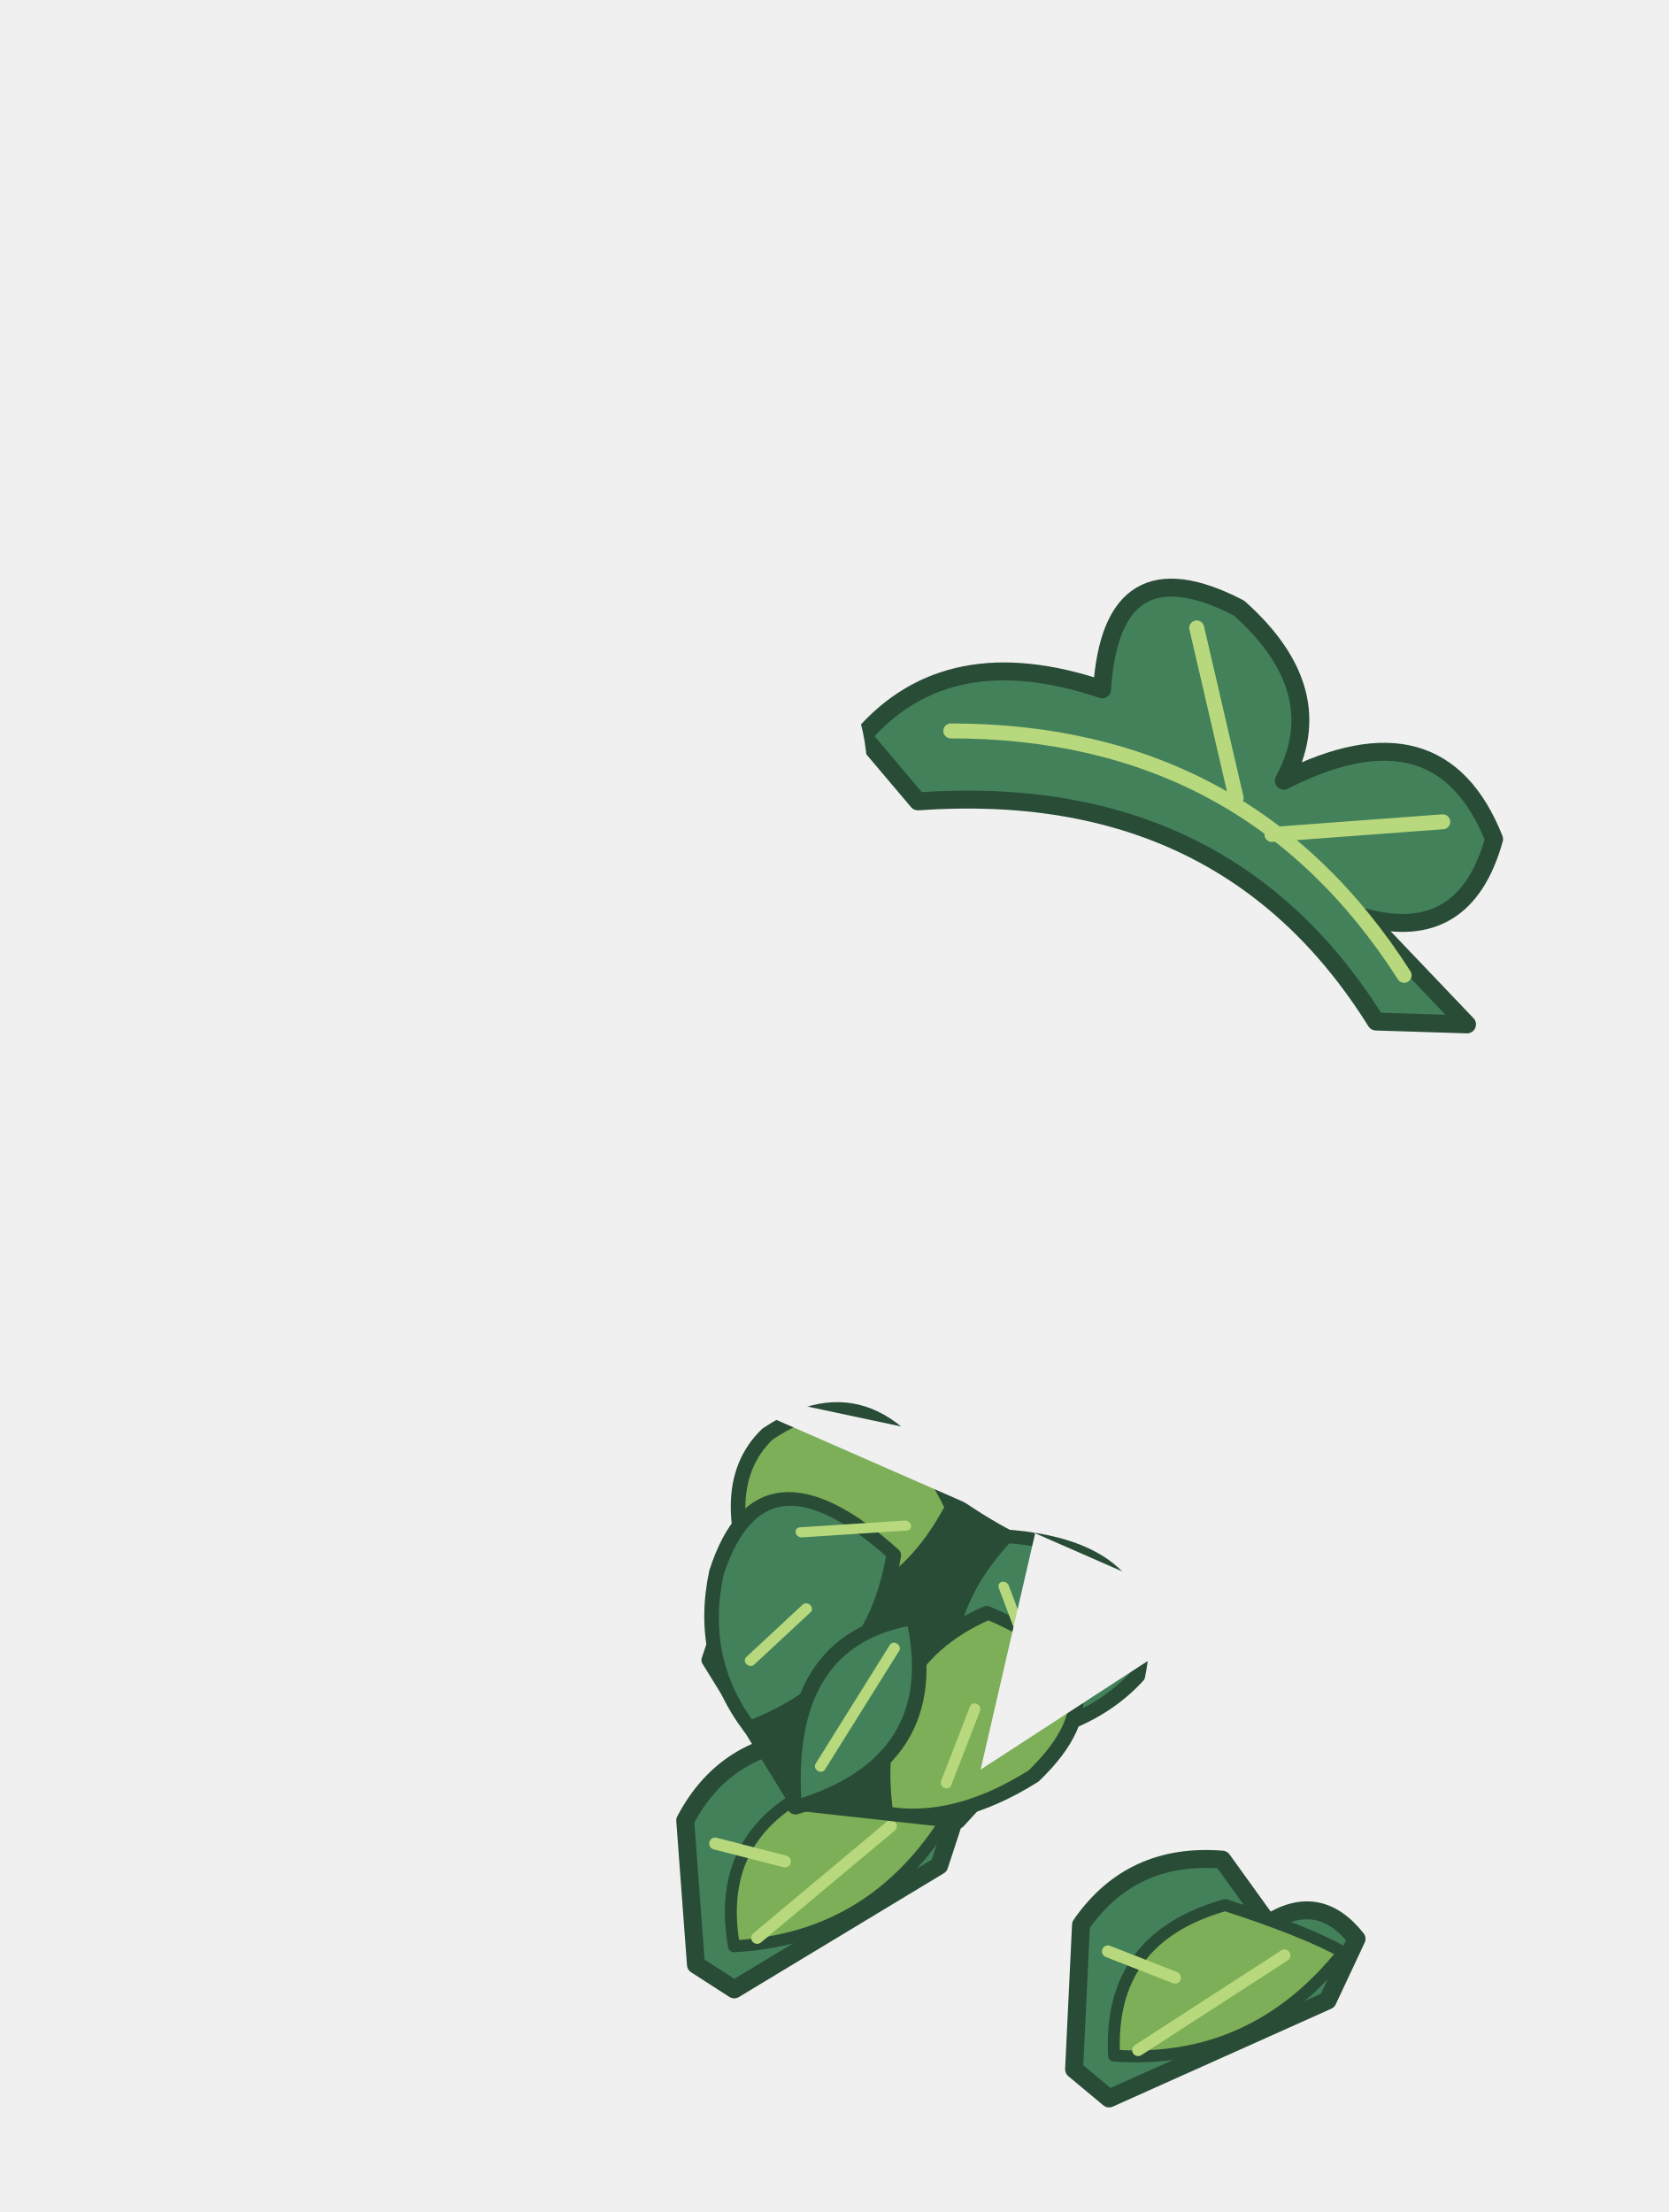
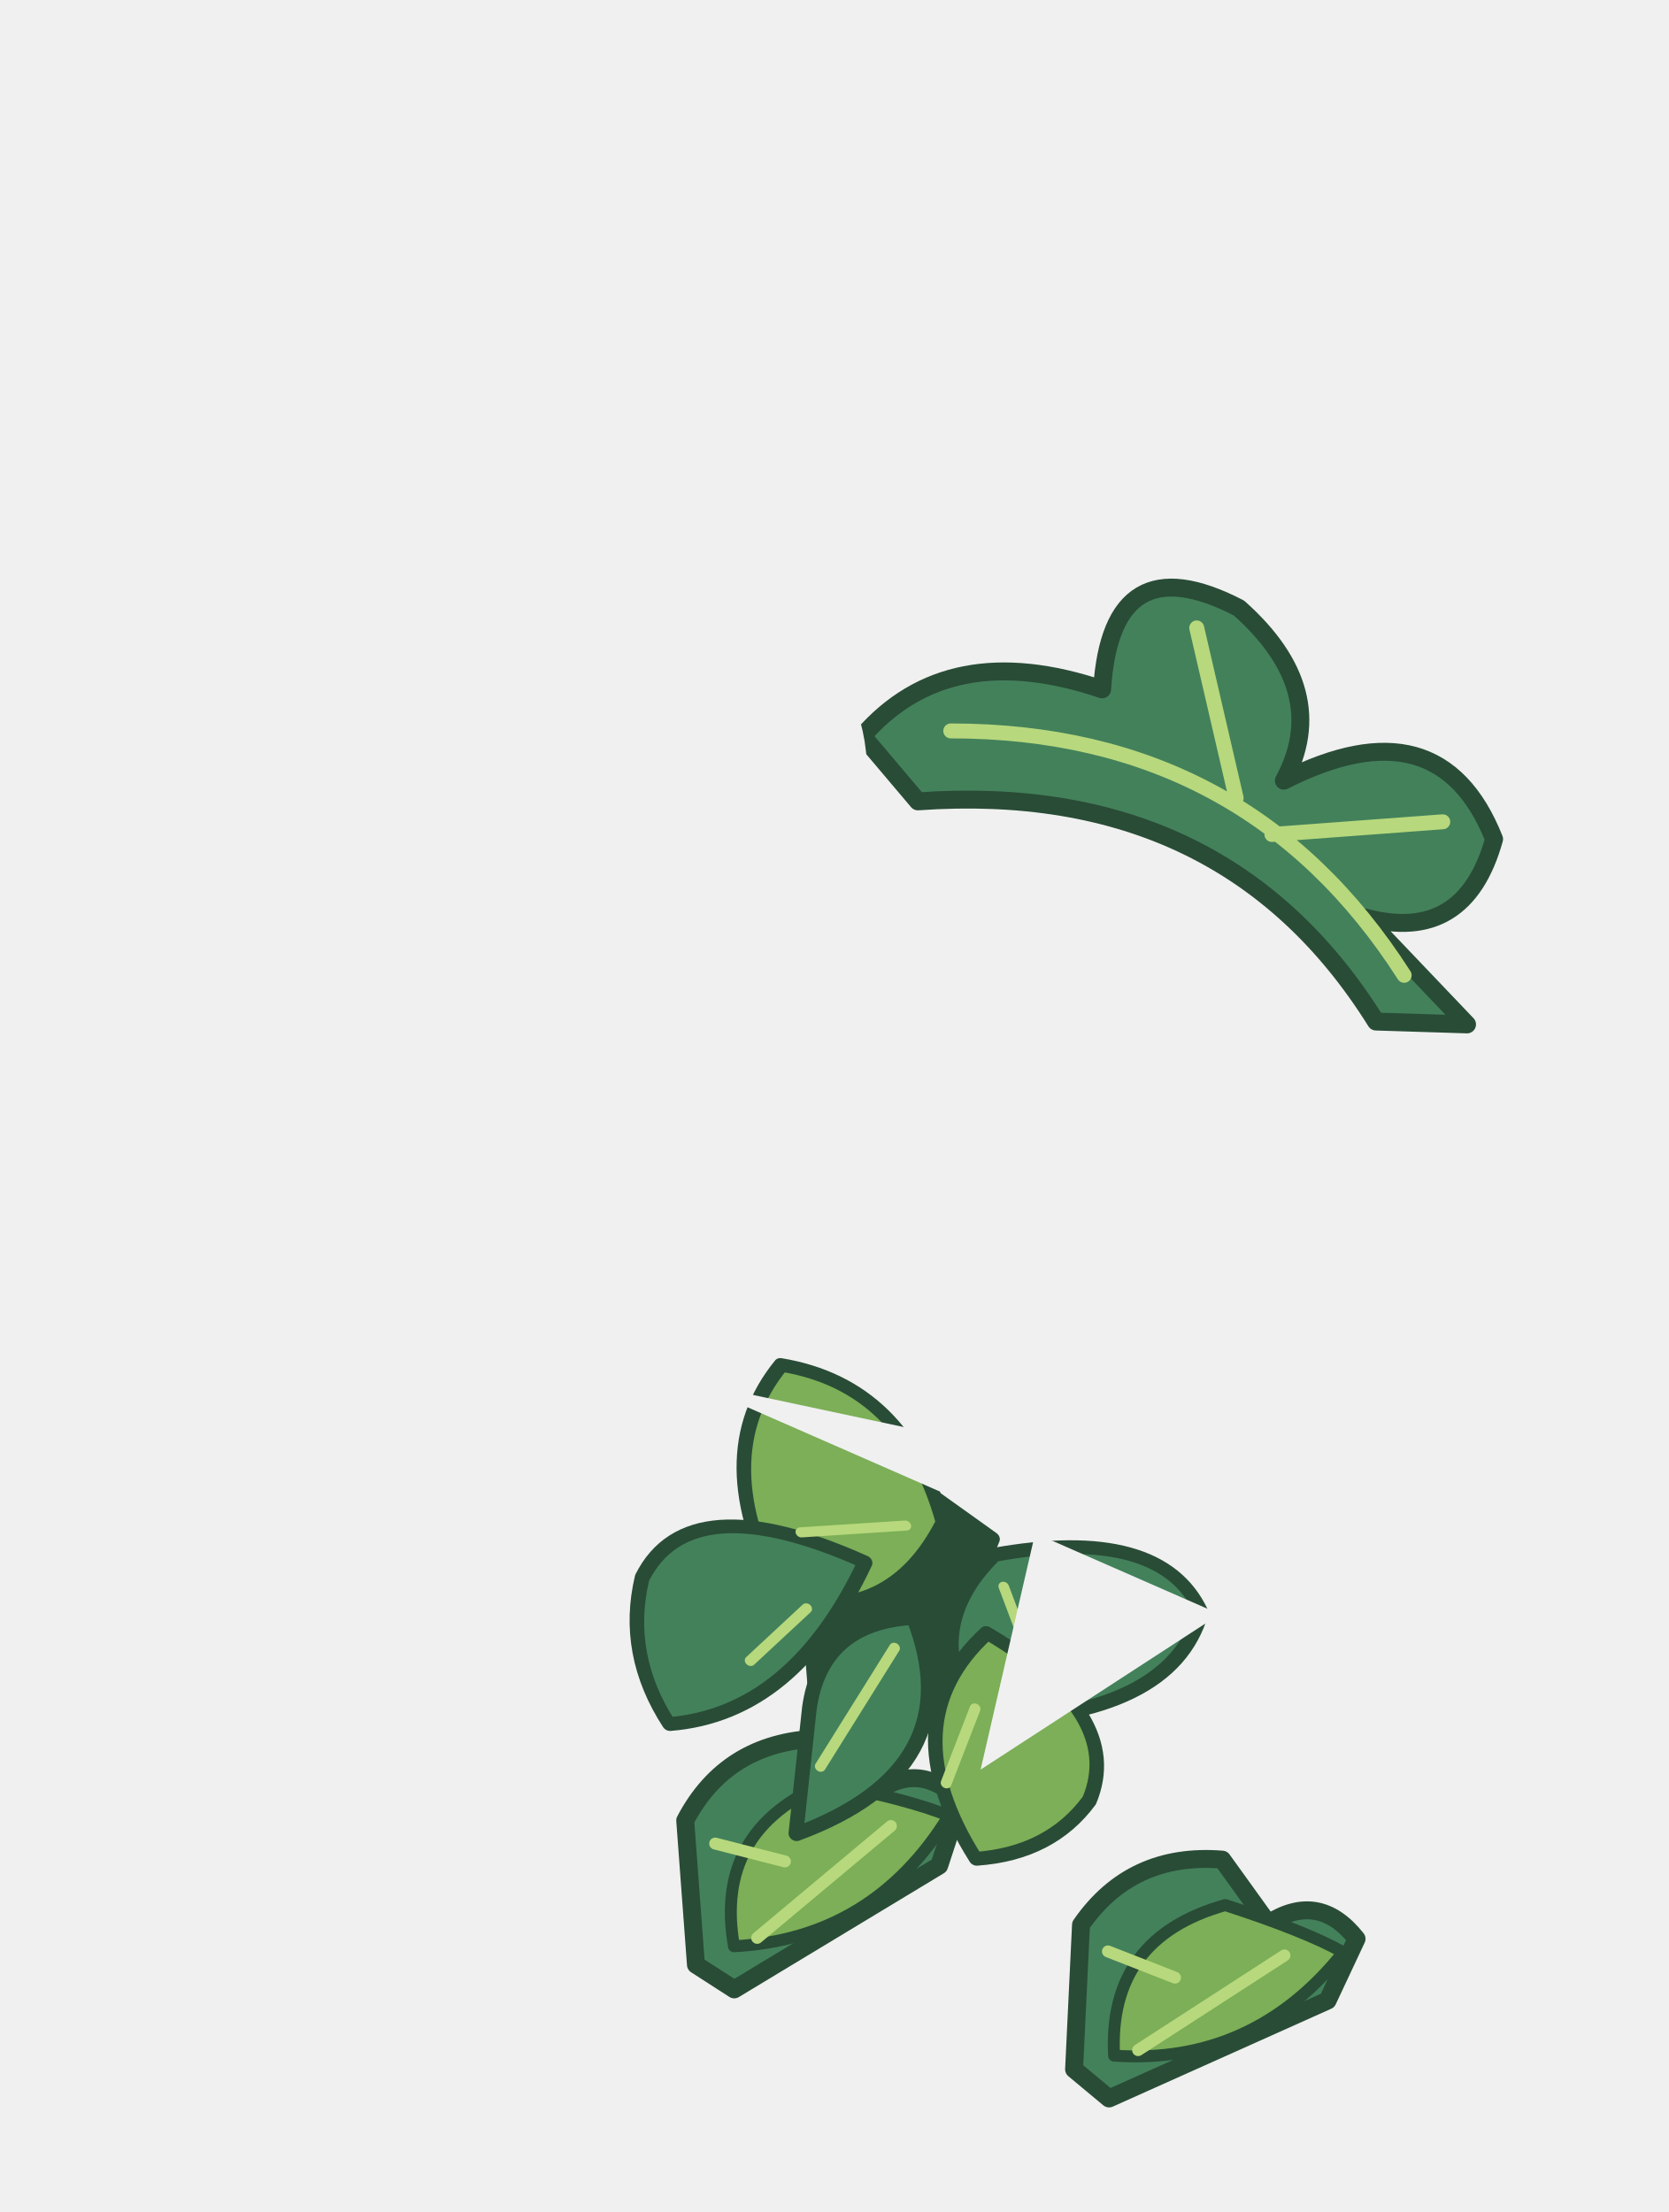
<svg xmlns="http://www.w3.org/2000/svg" width="279" height="370" viewBox="0 0 279 370" data-armor="leaf" data-phase="hurt" data-frame="4">
  <defs>
    <linearGradient id="metal" x1="0" y1="0" x2=".8" y2="1">
      <stop stop-color="#b7d87c" />
      <stop offset=".55" stop-color="#43815b" />
      <stop offset="1" stop-color="#b7d87c" />
    </linearGradient>
    <mask id="details" maskUnits="userSpaceOnUse" x="0" y="0" width="279" height="370">
      <rect width="279" height="370" fill="white" />
      <g fill="black">
        <ellipse data-protect="flower" cx="110" cy="129" rx="35" ry="33" />
        <ellipse data-protect="paw" cx="62" cy="171" rx="27" ry="26" />
        <ellipse data-protect="paw" cx="247" cy="258" rx="27" ry="30" />
        <polygon data-protect="scarf" points="115,231 176,244 164,296 204,270" />
      </g>
    </mask>
  </defs>
  <g mask="url(#details)">
    <g transform="translate(136 313) rotate(-34)">
      <g data-part="boot">
        <path d="M-13 -19Q0 -26 13 -18L15 -5Q25 -6 27 4L18 11L-22 9L-25 2Z" fill="#43815b" stroke="#294c36" stroke-width="3" stroke-linejoin="round" stroke-linecap="round" />
        <path d="M-18 3Q-10 -15 10 -11Q20 -1 24 5Q2 15 -18 3Z" fill="#7caf57" stroke="#294c36" stroke-width="2" stroke-linejoin="round" stroke-linecap="round" />
        <path d="M-14 4L15 1M-11 -13L-3 -4" fill="none" stroke="#b7d87c" stroke-width="2" stroke-linejoin="round" stroke-linecap="round" />
      </g>
    </g>
    <g transform="translate(201 333) rotate(-27)">
      <g data-part="boot">
        <path d="M-13 -19Q0 -26 13 -18L15 -5Q25 -6 27 4L18 11L-22 9L-25 2Z" fill="#43815b" stroke="#294c36" stroke-width="3" stroke-linejoin="round" stroke-linecap="round" />
        <path d="M-18 3Q-10 -15 10 -11Q20 -1 24 5Q2 15 -18 3Z" fill="#7caf57" stroke="#294c36" stroke-width="2" stroke-linejoin="round" stroke-linecap="round" />
        <path d="M-14 4L15 1M-11 -13L-3 -4" fill="none" stroke="#b7d87c" stroke-width="2" stroke-linejoin="round" stroke-linecap="round" />
      </g>
    </g>
    <g transform="translate(150 275) rotate(32)">
      <g data-part="chestplate" transform="scale(0.84 0.7333333)">
-         <path d="M-29 -39Q0 -29 31 -39L35 -10L29 27L0 43L-30 26L-37 -7Z" fill="#294c36" stroke="#294c36" stroke-width="3" stroke-linejoin="round" stroke-linecap="round" />
-         <path d="M-5 -33Q-33 -53 -44 -25Q-48 -7 -25 10Q-3 -3 -5 -33Z" fill="#7caf57" stroke="#294c36" stroke-width="3" stroke-linejoin="round" stroke-linecap="round" />
-         <path d="M7 -34Q35 -51 44 -23Q41 -4 22 11Q2 -5 7 -34Z" fill="#43815b" stroke="#294c36" stroke-width="3" stroke-linejoin="round" stroke-linecap="round" />
-         <path d="M-10 -17Q-45 -24 -38 8Q-32 27 -16 34Q0 10 -10 -17Z" fill="#43815b" stroke="#294c36" stroke-width="3" stroke-linejoin="round" stroke-linecap="round" />
-         <path d="M12 -17Q44 -23 37 9Q29 28 16 34Q-3 8 12 -17Z" fill="#7caf57" stroke="#294c36" stroke-width="3" stroke-linejoin="round" stroke-linecap="round" />
-         <path d="M0 -7Q-20 13 0 44Q21 17 0 -7Z" fill="#43815b" stroke="#294c36" stroke-width="3" stroke-linejoin="round" stroke-linecap="round" />
+         <path d="M-9 -33L5 -32L13 19L-3 28L-14 11Z" fill="#294c36" stroke="#294c36" stroke-width="3" stroke-linejoin="round" stroke-linecap="round" />
+         <path d="M-5 -29Q-26 -51 -49 -40Q-52 -13 -24 5Q-3 -3 -5 -29Z" fill="#7caf57" stroke="#294c36" stroke-width="3" stroke-linejoin="round" stroke-linecap="round" />
+         <path d="M7 -29Q32 -55 48 -43Q54 -19 22 5Q2 -5 7 -29Z" fill="#43815b" stroke="#294c36" stroke-width="3" stroke-linejoin="round" stroke-linecap="round" />
+         <path d="M-14 -12Q-52 -6 -50 18Q-45 35 -30 43Q-10 26 -14 -12Z" fill="#43815b" stroke="#294c36" stroke-width="3" stroke-linejoin="round" stroke-linecap="round" />
+         <path d="M14 -13Q46 -14 49 7Q48 22 36 32Q7 16 14 -13Z" fill="#7caf57" stroke="#294c36" stroke-width="3" stroke-linejoin="round" stroke-linecap="round" />
+         <path d="M0 -7Q-15 5 -8 23L3 49Q26 15 0 -7Z" fill="#43815b" stroke="#294c36" stroke-width="3" stroke-linejoin="round" stroke-linecap="round" />
        <path d="M0 1V33M-11 -24L-28 -10M12 -24L28 -10M-19 4L-23 21M20 3L23 21" fill="none" stroke="#b7d87c" stroke-width="2.2" stroke-linejoin="round" stroke-linecap="round" />
      </g>
    </g>
    <g transform="translate(185 173) rotate(25)">
      <g data-part="helmet">
        <path d="M-58 -28Q-52 -49 -25 -52Q-34 -75 -10 -74Q10 -68 9 -51Q27 -74 45 -57Q48 -39 31 -36L54 -27L40 -21Q0 -47 -45 -22Z" fill="#43815b" stroke="#294c36" stroke-width="3" stroke-linejoin="round" stroke-linecap="round" />
        <path d="M-15 -68L3 -45M36 -56L11 -42M-45 -35Q0 -56 41 -30" fill="none" stroke="#b7d87c" stroke-width="2.5" stroke-linejoin="round" stroke-linecap="round" />
      </g>
    </g>
  </g>
</svg>
